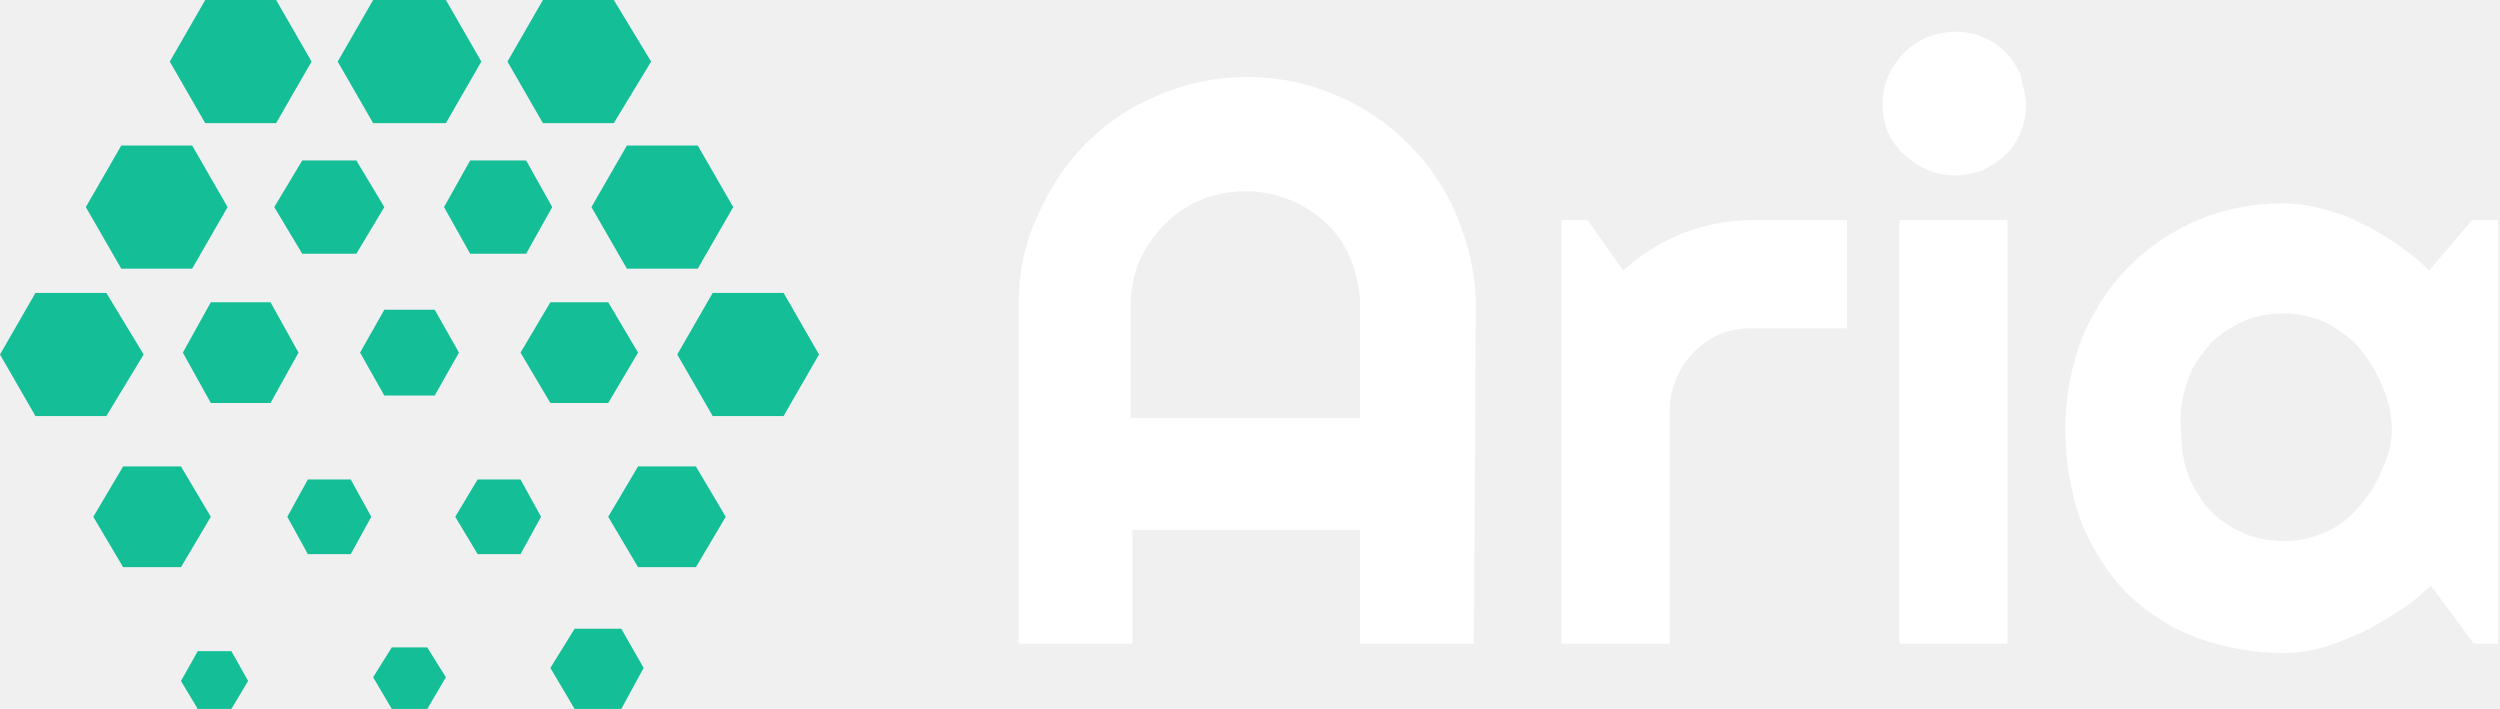
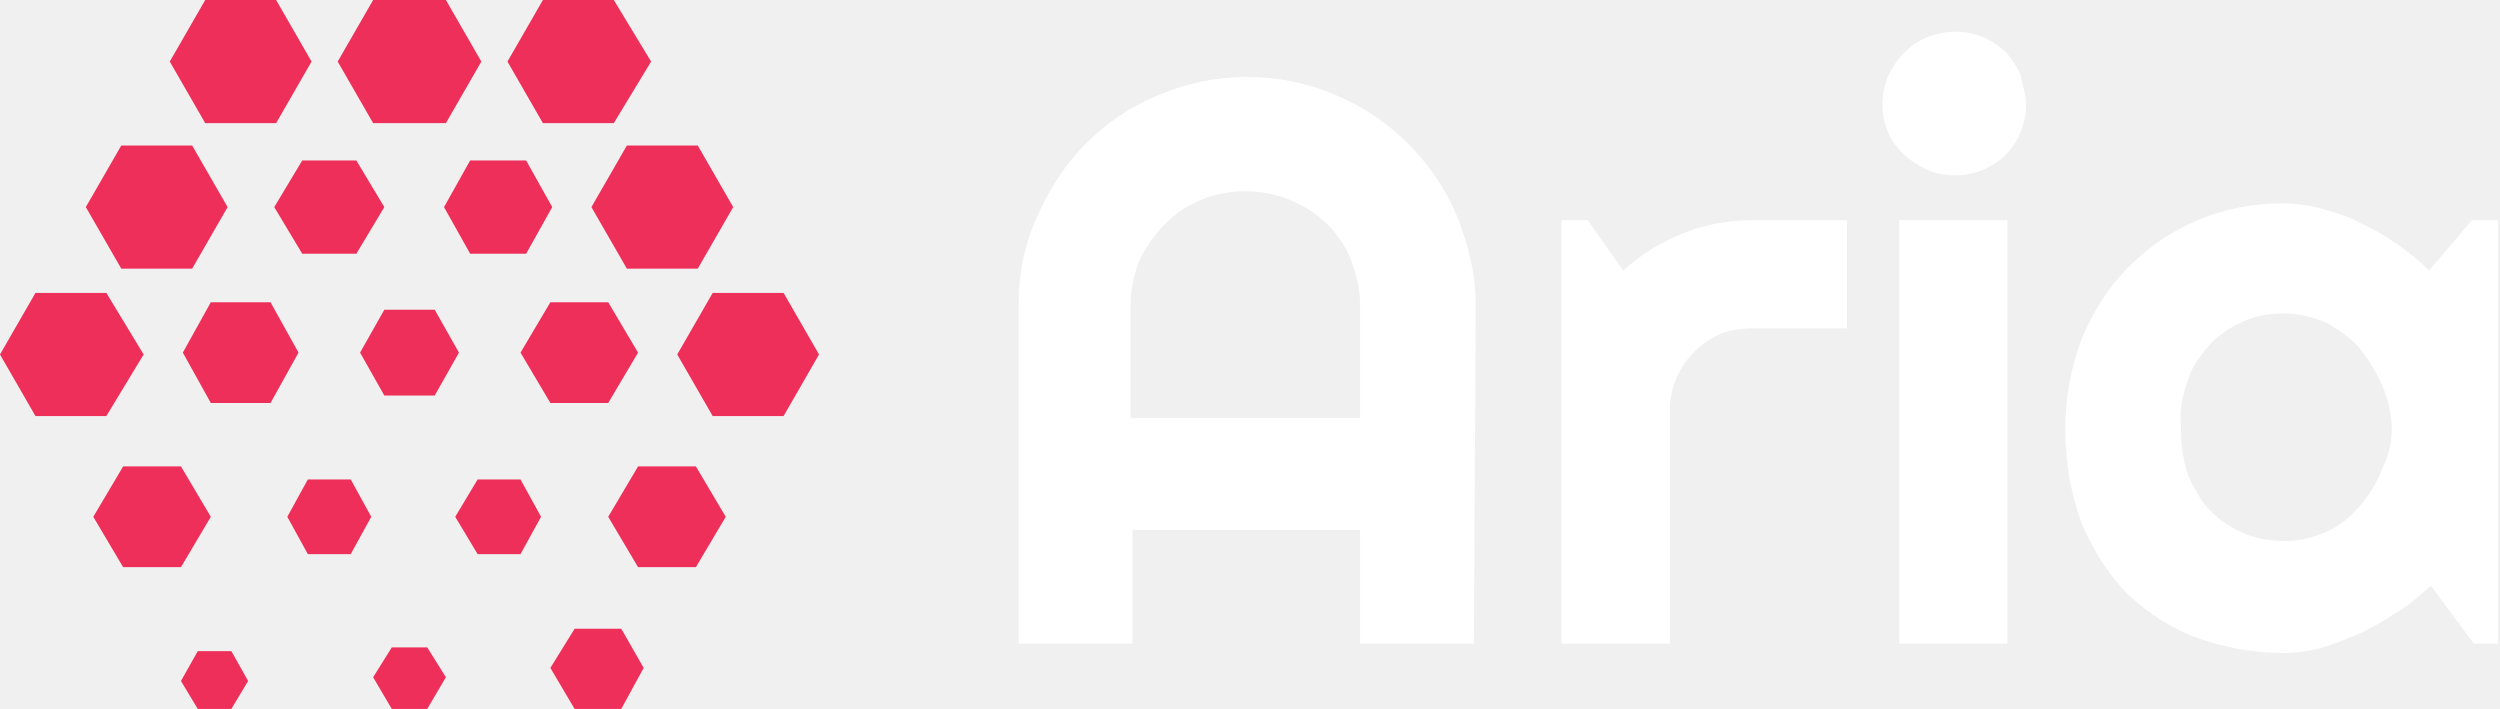
<svg xmlns="http://www.w3.org/2000/svg" version="1.1" id="Layer_2" x="0px" y="0px" viewBox="0 0 134 38" style="enable-background:new 0 0 134 38;" xml:space="preserve">
  <style type="text/css">
- 	.st0{fill:#14BF98;}
+ 	.st0{fill:#ee2f5a;}
	.st1{fill:#FFFFFF;}
</style>
  <polygon class="st0" points="5.7,15.7 1.9,15.7 0,19 1.9,22.3 5.7,22.3 7.7,19 " />
  <polygon class="st0" points="10.3,7.8 6.5,7.8 4.6,11.1 6.5,14.4 10.3,14.4 12.2,11.1 " />
  <polygon class="st0" points="14.8,0 11,0 9.1,3.3 11,6.6 14.8,6.6 16.7,3.3 " />
  <polygon class="st0" points="23.9,0 20,0 18.1,3.3 20,6.6 23.9,6.6 25.8,3.3 " />
  <polygon class="st0" points="19.1,8.6 16.2,8.6 14.7,11.1 16.2,13.6 19.1,13.6 20.6,11.1 " />
  <polygon class="st0" points="28.2,8.6 25.2,8.6 23.8,11.1 25.2,13.6 28.2,13.6 29.6,11.1 " />
  <polygon class="st0" points="18.8,25.7 16.5,25.7 15.4,27.7 16.5,29.7 18.8,29.7 19.9,27.7 " />
  <polygon class="st0" points="27.9,25.7 25.6,25.7 24.4,27.7 25.6,29.7 27.9,29.7 29,27.7 " />
  <polygon class="st0" points="22.9,34.7 21,34.7 20,36.3 21,38 22.9,38 23.9,36.3 " />
  <polygon class="st0" points="32.9,0 29.1,0 27.2,3.3 29.1,6.6 32.9,6.6 34.9,3.3 " />
  <polygon class="st0" points="14.5,16.2 11.3,16.2 9.8,18.9 11.3,21.6 14.5,21.6 16,18.9 " />
  <polygon class="st0" points="32.6,16.2 29.5,16.2 27.9,18.9 29.5,21.6 32.6,21.6 34.2,18.9 " />
  <polygon class="st0" points="23.3,16.6 20.6,16.6 19.3,18.9 20.6,21.2 23.3,21.2 24.6,18.9 " />
  <polygon class="st0" points="37.4,7.8 33.6,7.8 31.7,11.1 33.6,14.4 37.4,14.4 39.3,11.1 " />
  <polygon class="st0" points="9.7,25 6.6,25 5,27.7 6.6,30.4 9.7,30.4 11.3,27.7 " />
  <polygon class="st0" points="12.4,34.9 10.6,34.9 9.7,36.5 10.6,38 12.4,38 13.3,36.5 " />
  <polygon class="st0" points="42,15.7 38.2,15.7 36.3,19 38.2,22.3 42,22.3 43.9,19 " />
  <polygon class="st0" points="37.3,25 34.2,25 32.6,27.7 34.2,30.4 37.3,30.4 38.9,27.7 " />
  <polygon class="st0" points="33.3,33.7 30.8,33.7 29.5,35.8 30.8,38 33.3,38 34.5,35.8 " />
  <path class="st1" d="M79,34.5h-6.1v-6.1H60.7v6.1h-6.1V16.3c0-1.6,0.3-3.2,1-4.7c0.6-1.4,1.5-2.8,2.6-3.9c1.1-1.1,2.4-2,3.9-2.6  c3-1.3,6.5-1.3,9.5,0c2.9,1.2,5.3,3.6,6.5,6.5c0.6,1.5,1,3.1,1,4.7L79,34.5L79,34.5z M72.9,22.4v-6.1c0-0.8-0.2-1.6-0.5-2.4  c-0.6-1.5-1.8-2.6-3.3-3.2c-1.5-0.6-3.2-0.6-4.7,0c-1.5,0.6-2.6,1.8-3.3,3.2c-0.3,0.7-0.5,1.6-0.5,2.4v6.1H72.9z" />
  <path class="st1" d="M89.5,34.5h-5.8V11.8h1.4l1.9,2.7c1.9-1.7,4.3-2.7,6.9-2.7H99v5.8h-5.1c-0.6,0-1.2,0.1-1.7,0.3  c-1.6,0.7-2.7,2.3-2.7,4.1L89.5,34.5L89.5,34.5z" />
  <path class="st1" d="M108.6,5.6c0,0.5-0.1,1-0.3,1.5c-0.2,0.5-0.5,0.9-0.8,1.2c-0.4,0.4-0.8,0.6-1.2,0.8c-1,0.4-2.1,0.4-3,0  c-0.9-0.4-1.7-1.1-2.1-2c-0.4-1-0.4-2,0-3c0.4-0.9,1.1-1.7,2.1-2.1c1-0.4,2.1-0.4,3,0c0.5,0.2,0.9,0.5,1.2,0.8  c0.4,0.4,0.6,0.8,0.8,1.2C108.4,4.6,108.6,5.1,108.6,5.6z M107.6,34.5h-5.8V11.8h5.8V34.5z" />
  <path class="st1" d="M134,34.5h-1.4l-2.3-3.1c-0.6,0.5-1.1,1-1.8,1.4c-0.6,0.4-1.3,0.8-1.9,1.1c-0.7,0.3-1.4,0.6-2.1,0.8  c-0.7,0.2-1.4,0.3-2.2,0.3c-1.5,0-3.1-0.3-4.5-0.8c-1.4-0.5-2.6-1.3-3.7-2.3c-1.1-1.1-1.9-2.4-2.5-3.8c-0.6-1.6-0.9-3.3-0.9-5.1  c0-1.7,0.3-3.3,0.9-4.9c0.6-1.4,1.4-2.7,2.5-3.8c1.1-1.1,2.3-1.9,3.7-2.5c1.4-0.6,3-0.9,4.5-0.9c0.7,0,1.5,0.1,2.2,0.3  c0.7,0.2,1.4,0.4,2.1,0.8c0.7,0.3,1.3,0.7,1.9,1.1c0.6,0.4,1.2,0.9,1.7,1.4l2.3-2.7h1.4V34.5L134,34.5z M128.2,23  c0-0.8-0.2-1.6-0.5-2.3c-0.3-0.7-0.7-1.4-1.2-2c-0.5-0.6-1.1-1-1.8-1.4c-0.7-0.3-1.5-0.5-2.2-0.5c-0.8,0-1.5,0.1-2.2,0.4  c-0.7,0.3-1.3,0.7-1.8,1.2c-0.5,0.6-1,1.2-1.2,1.9c-0.3,0.8-0.5,1.7-0.4,2.6c0,0.9,0.1,1.8,0.4,2.6c0.3,0.7,0.7,1.4,1.2,1.9  c0.5,0.5,1.1,0.9,1.8,1.2c0.7,0.3,1.5,0.4,2.2,0.4c0.8,0,1.5-0.2,2.2-0.5c0.7-0.3,1.3-0.8,1.8-1.4c0.5-0.6,0.9-1.2,1.2-2  C128,24.5,128.2,23.8,128.2,23z" />
</svg>
